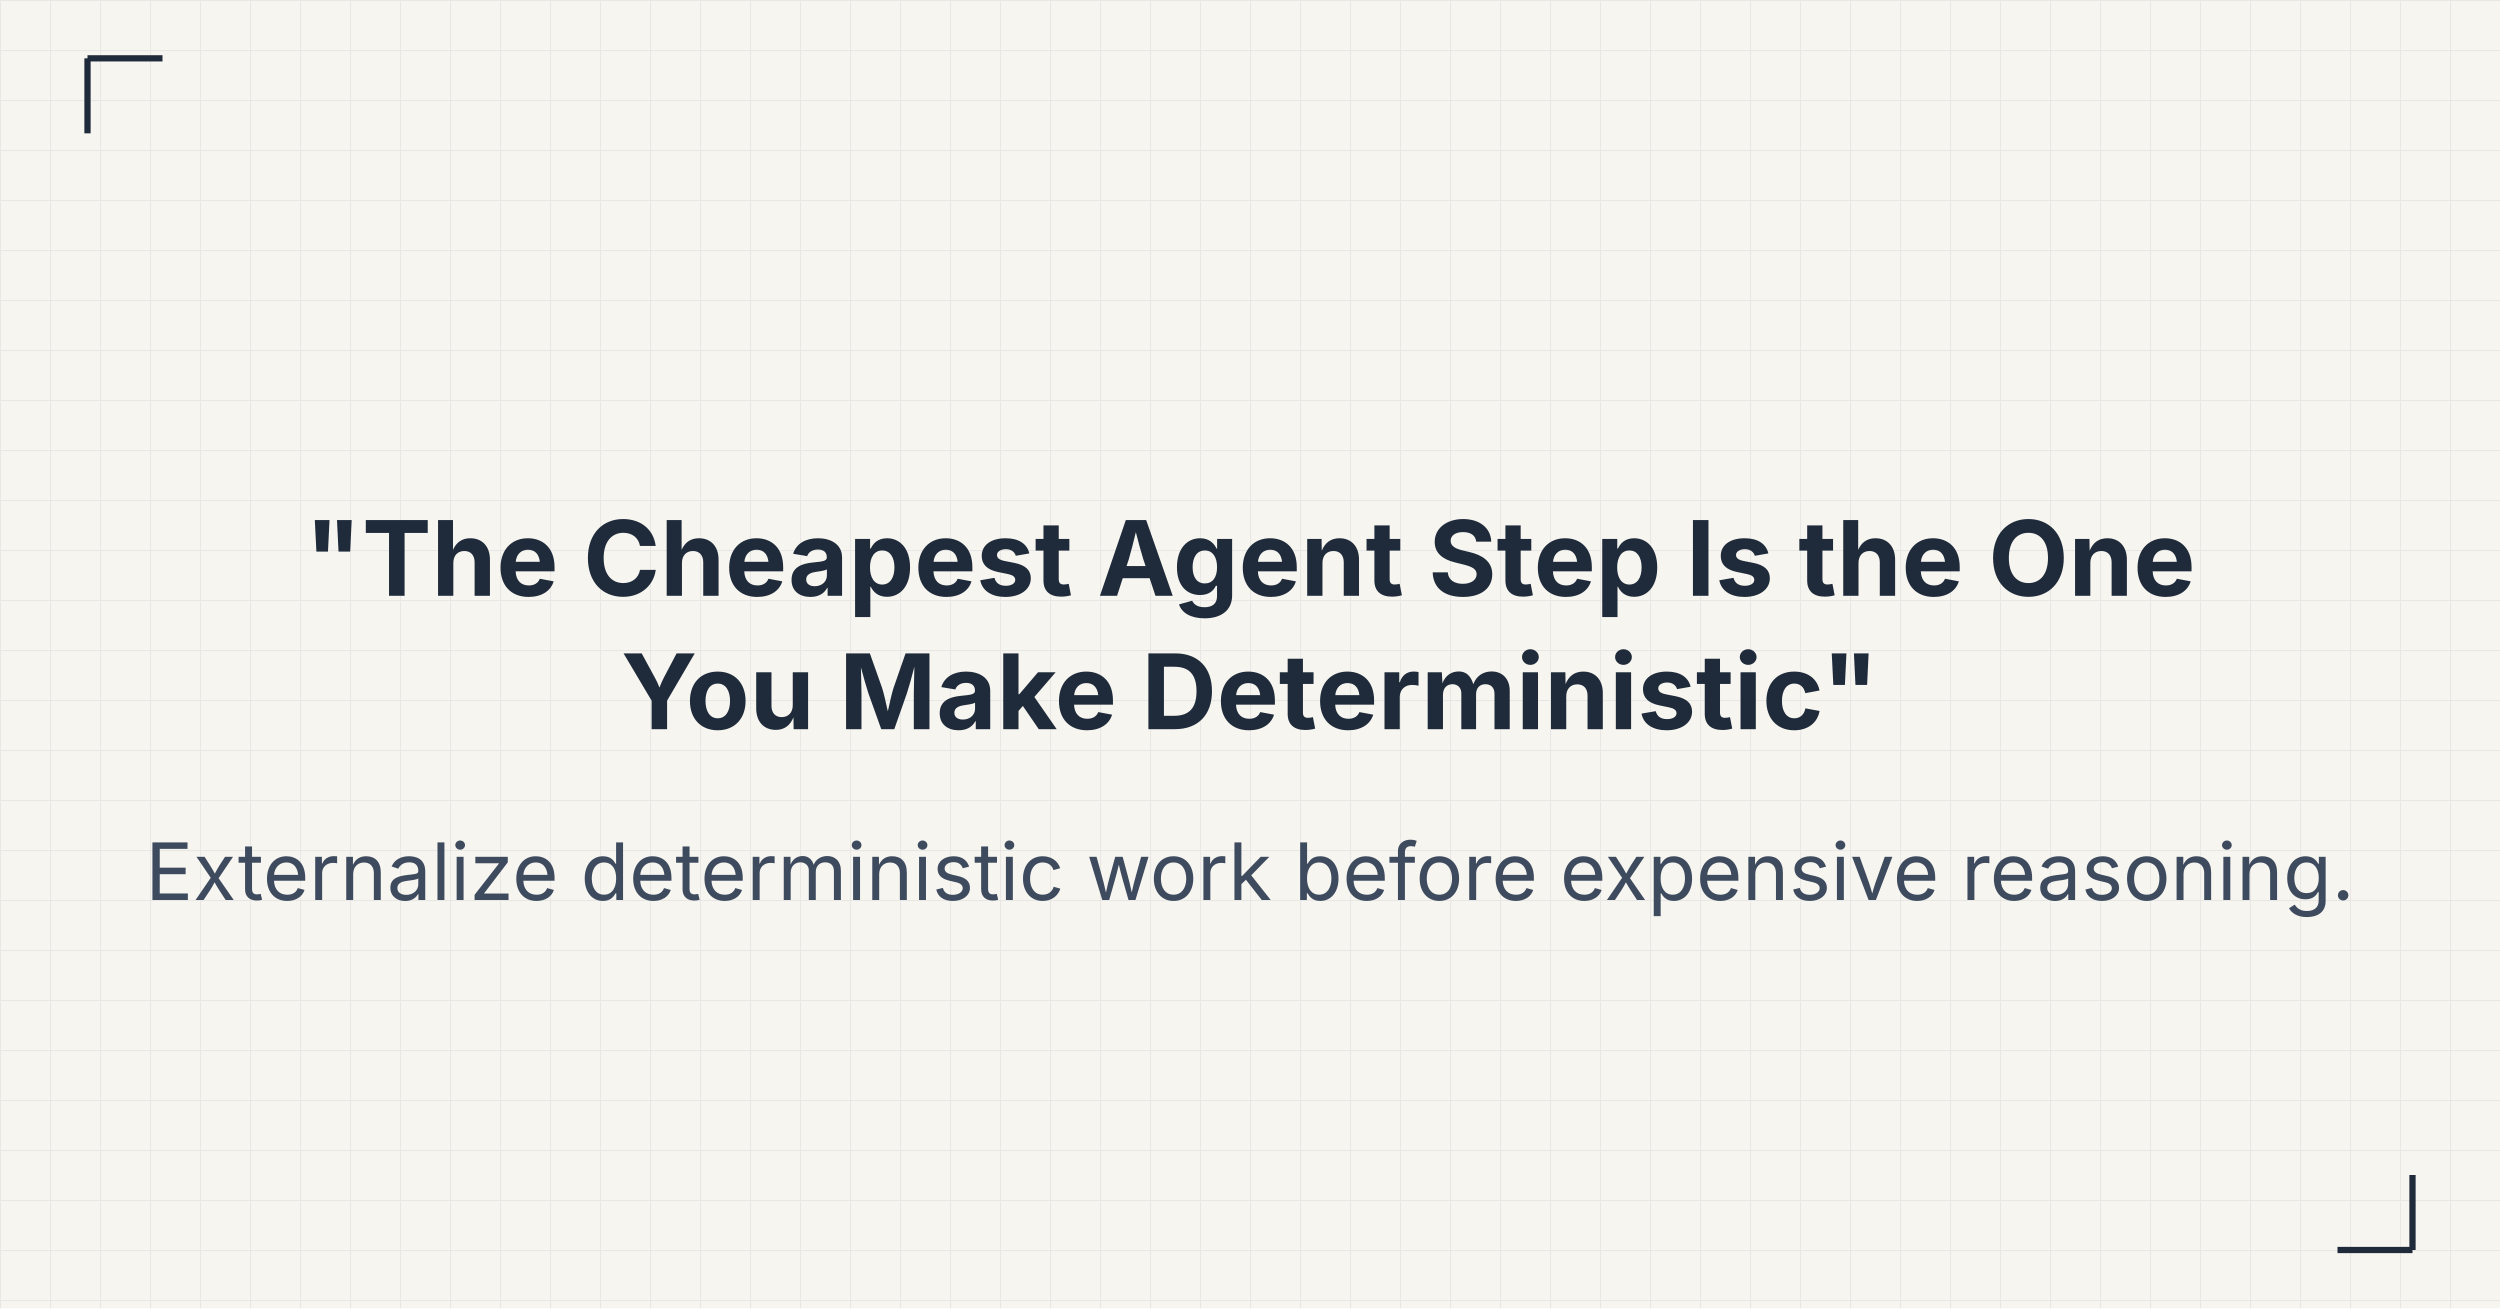
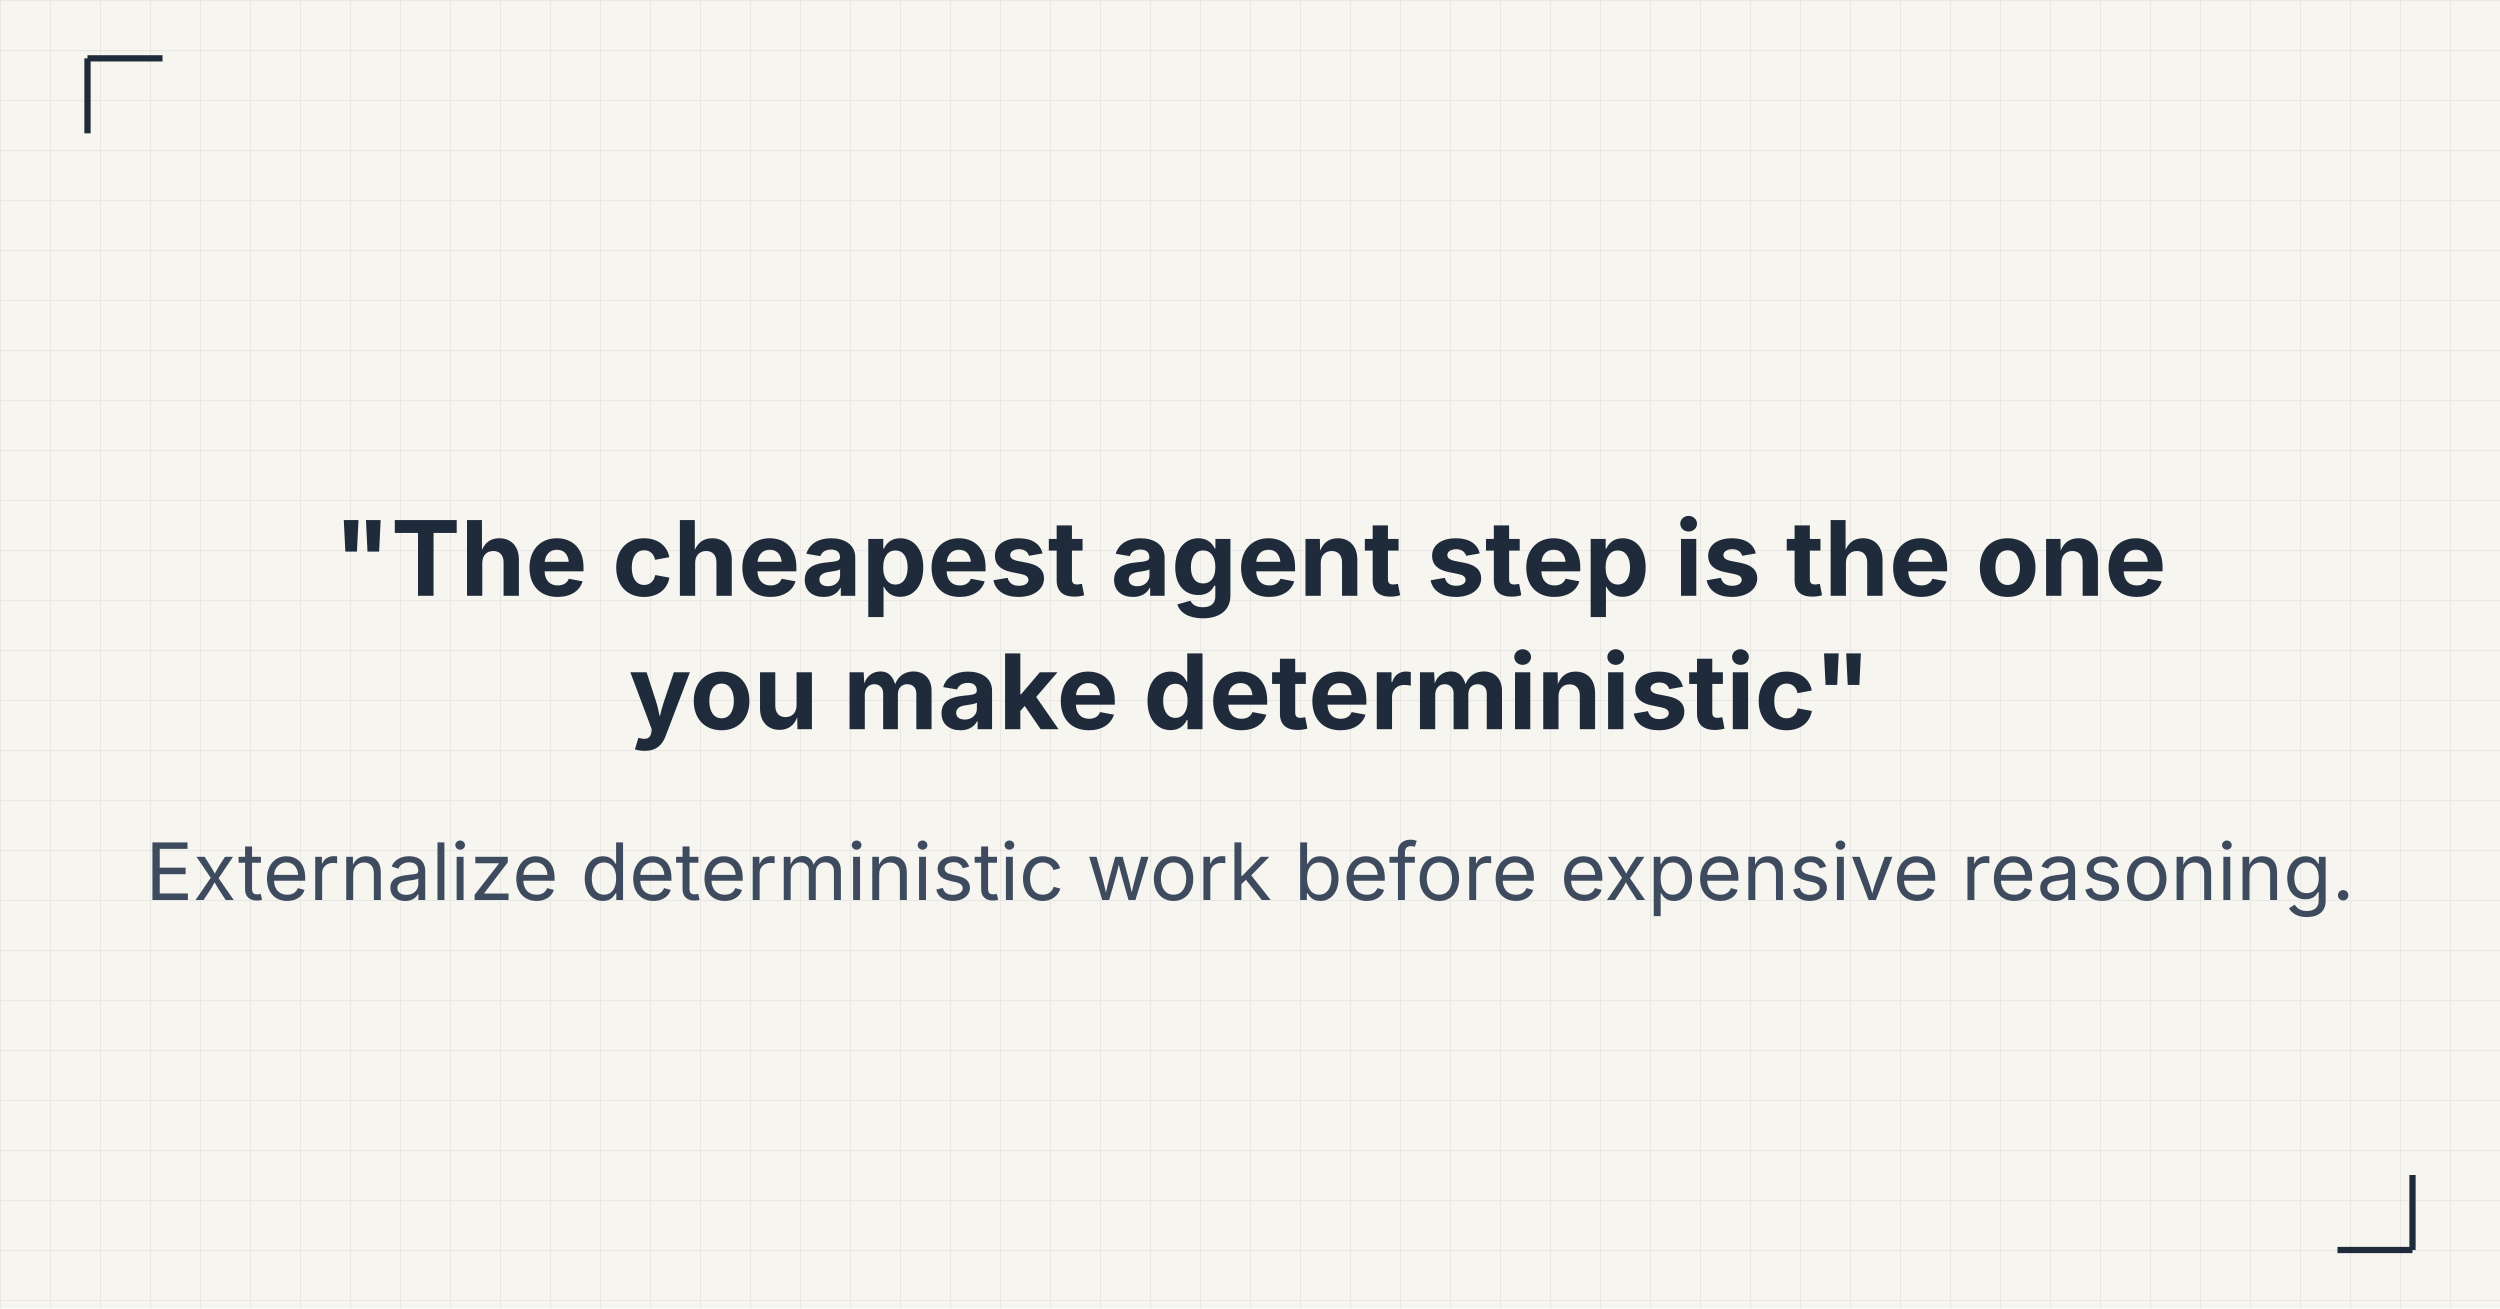
<svg xmlns="http://www.w3.org/2000/svg" width="1200" height="628" viewBox="0 0 1200 628">
  <defs>
    <pattern id="grid" width="24" height="24" patternUnits="userSpaceOnUse">
      <path d="M 24 0 L 0 0 0 24" fill="none" stroke="#e8e7e3" stroke-width="1" />
    </pattern>
  </defs>
  <rect width="1200" height="628" fill="#f7f5f0" />
  <rect width="1200" height="628" fill="url(#grid)" />
  <path d="M42 28 H78 M42 28 V64" stroke="#1f2b3a" stroke-width="3" fill="none" />
  <path d="M1158 600 H1122 M1158 600 V564" stroke="#1f2b3a" stroke-width="3" fill="none" />
  <text x="600" y="286" text-anchor="middle" font-family="Inter, Arial, sans-serif" font-size="50" font-weight="700" fill="#1f2b3a">
-     "The Cheapest Agent Step Is the One
+     "The cheapest agent step is the one
  </text>
  <text x="600" y="350" text-anchor="middle" font-family="Inter, Arial, sans-serif" font-size="50" font-weight="700" fill="#1f2b3a">
-     You Make Deterministic"
+     you make deterministic"
  </text>
  <text x="600" y="432" text-anchor="middle" font-family="Inter, Arial, sans-serif" font-size="38" fill="#3e4b5e">
    Externalize deterministic work before expensive reasoning.
  </text>
</svg>
